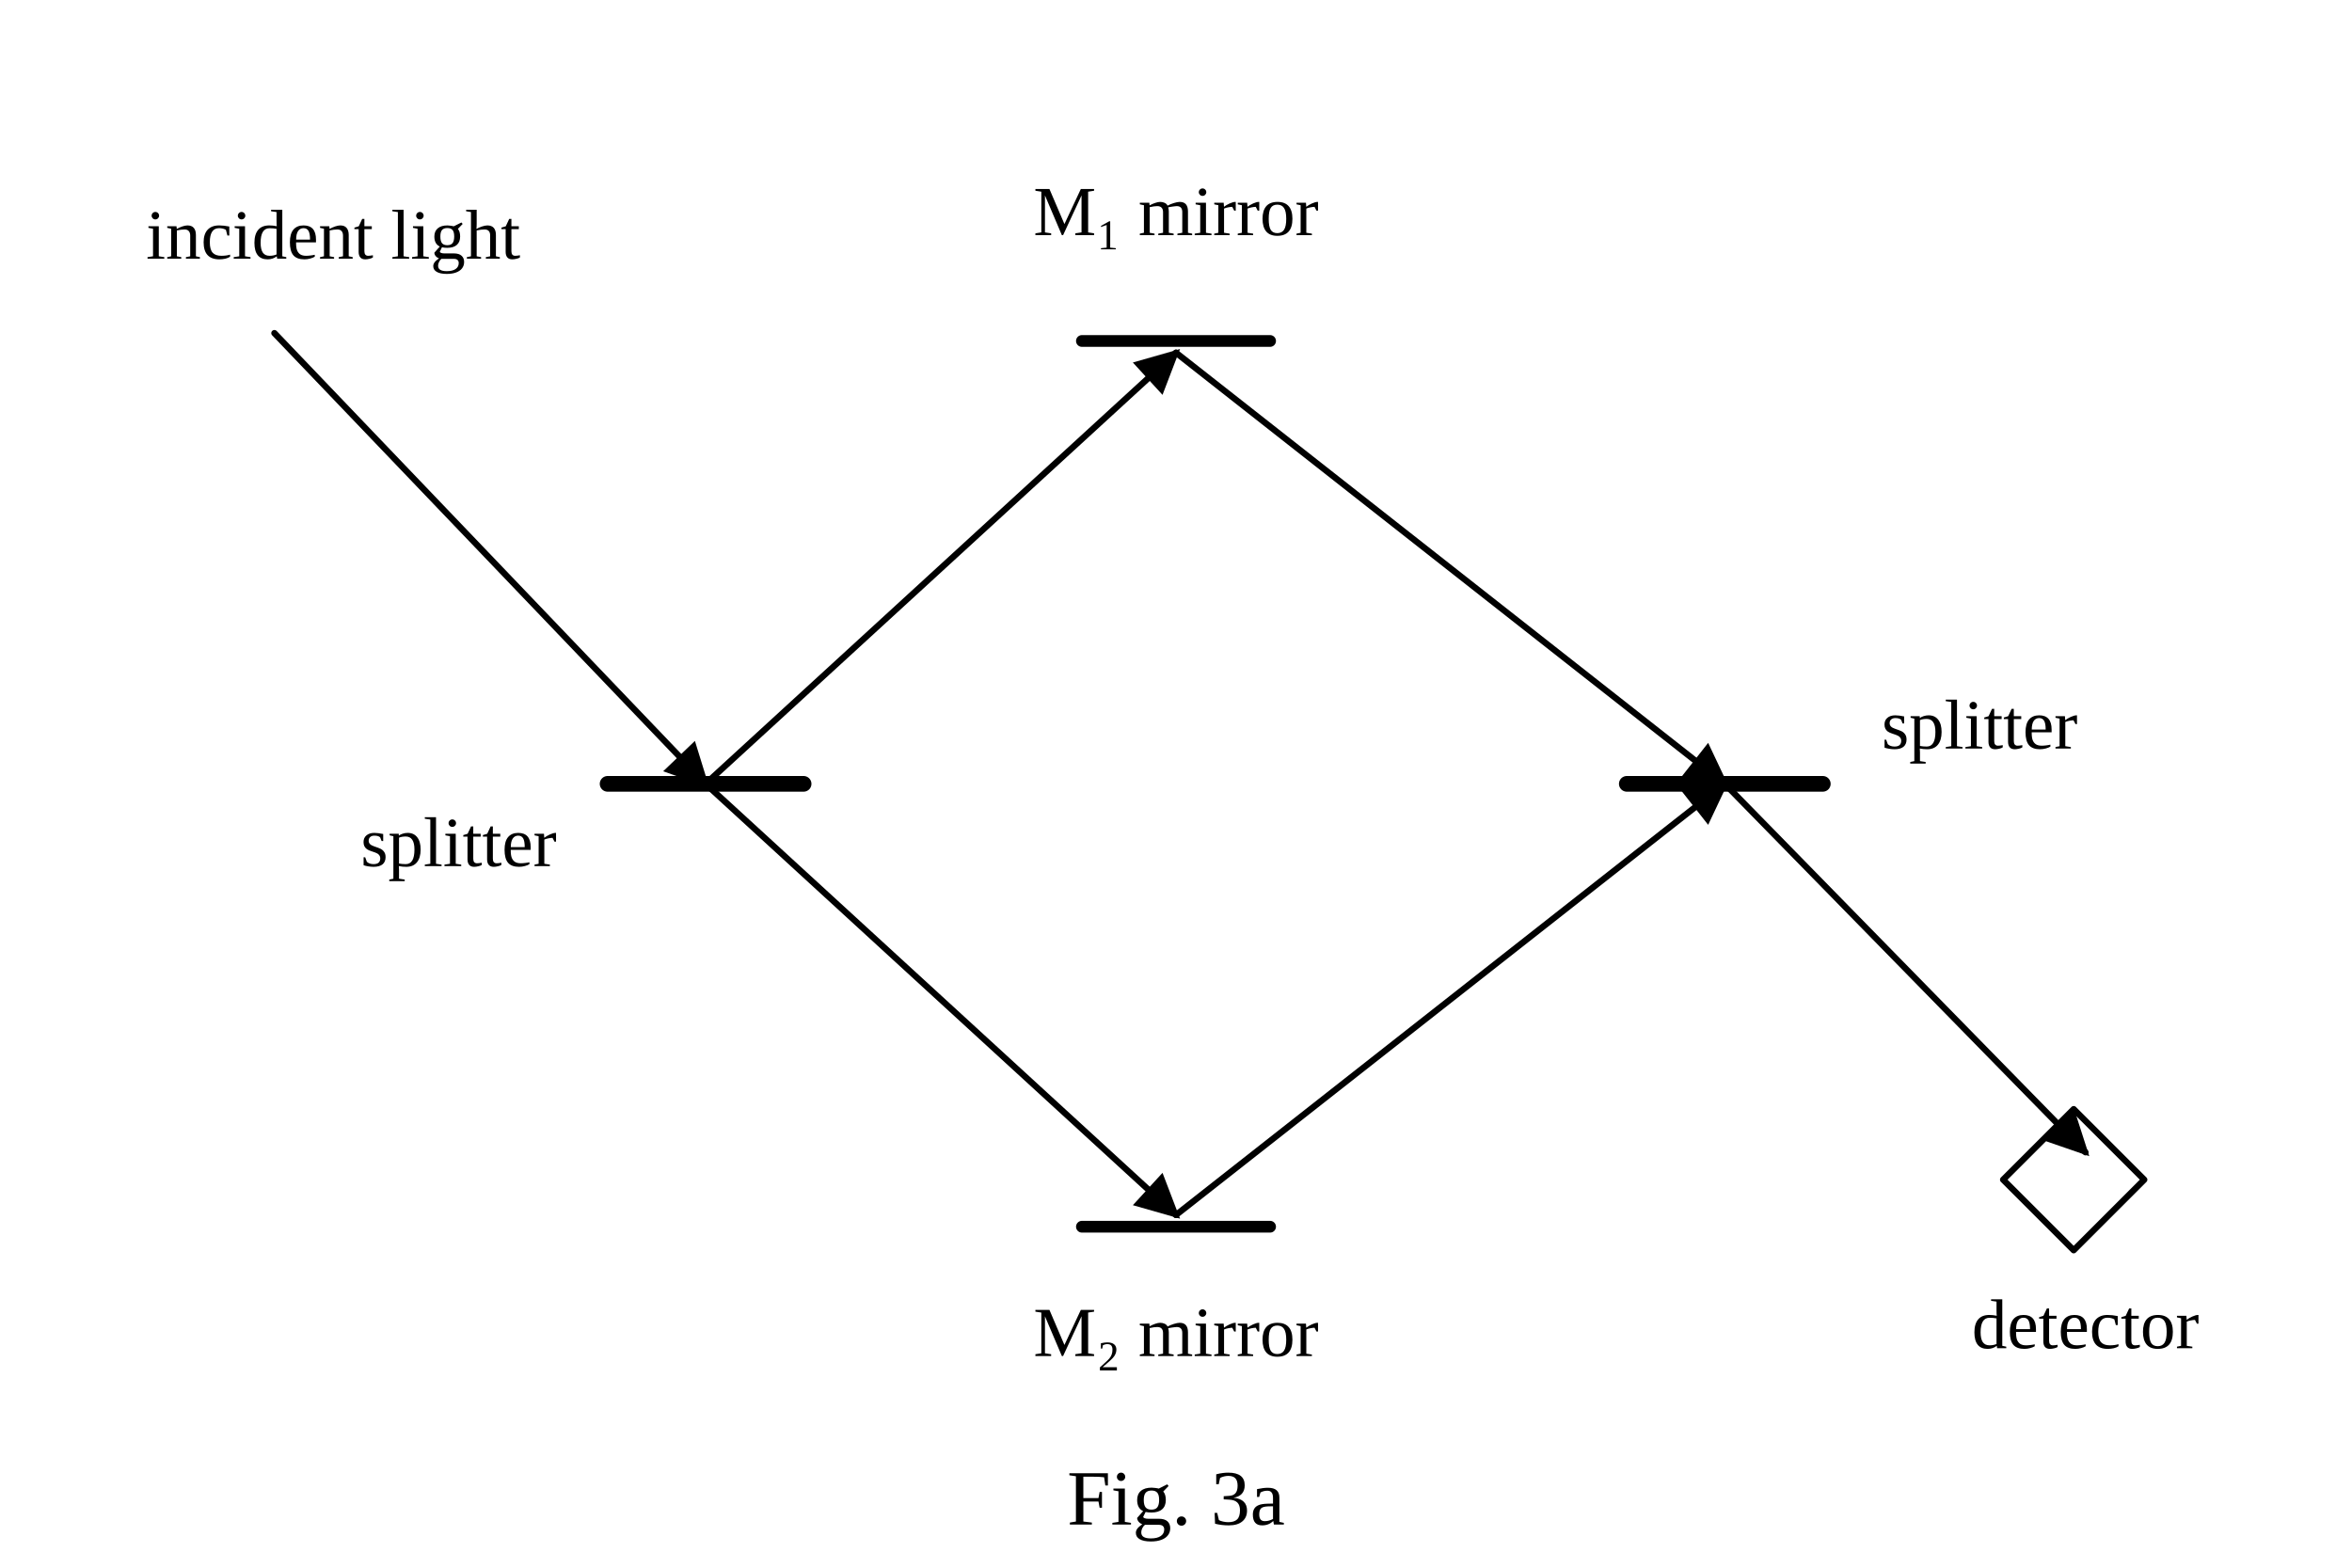
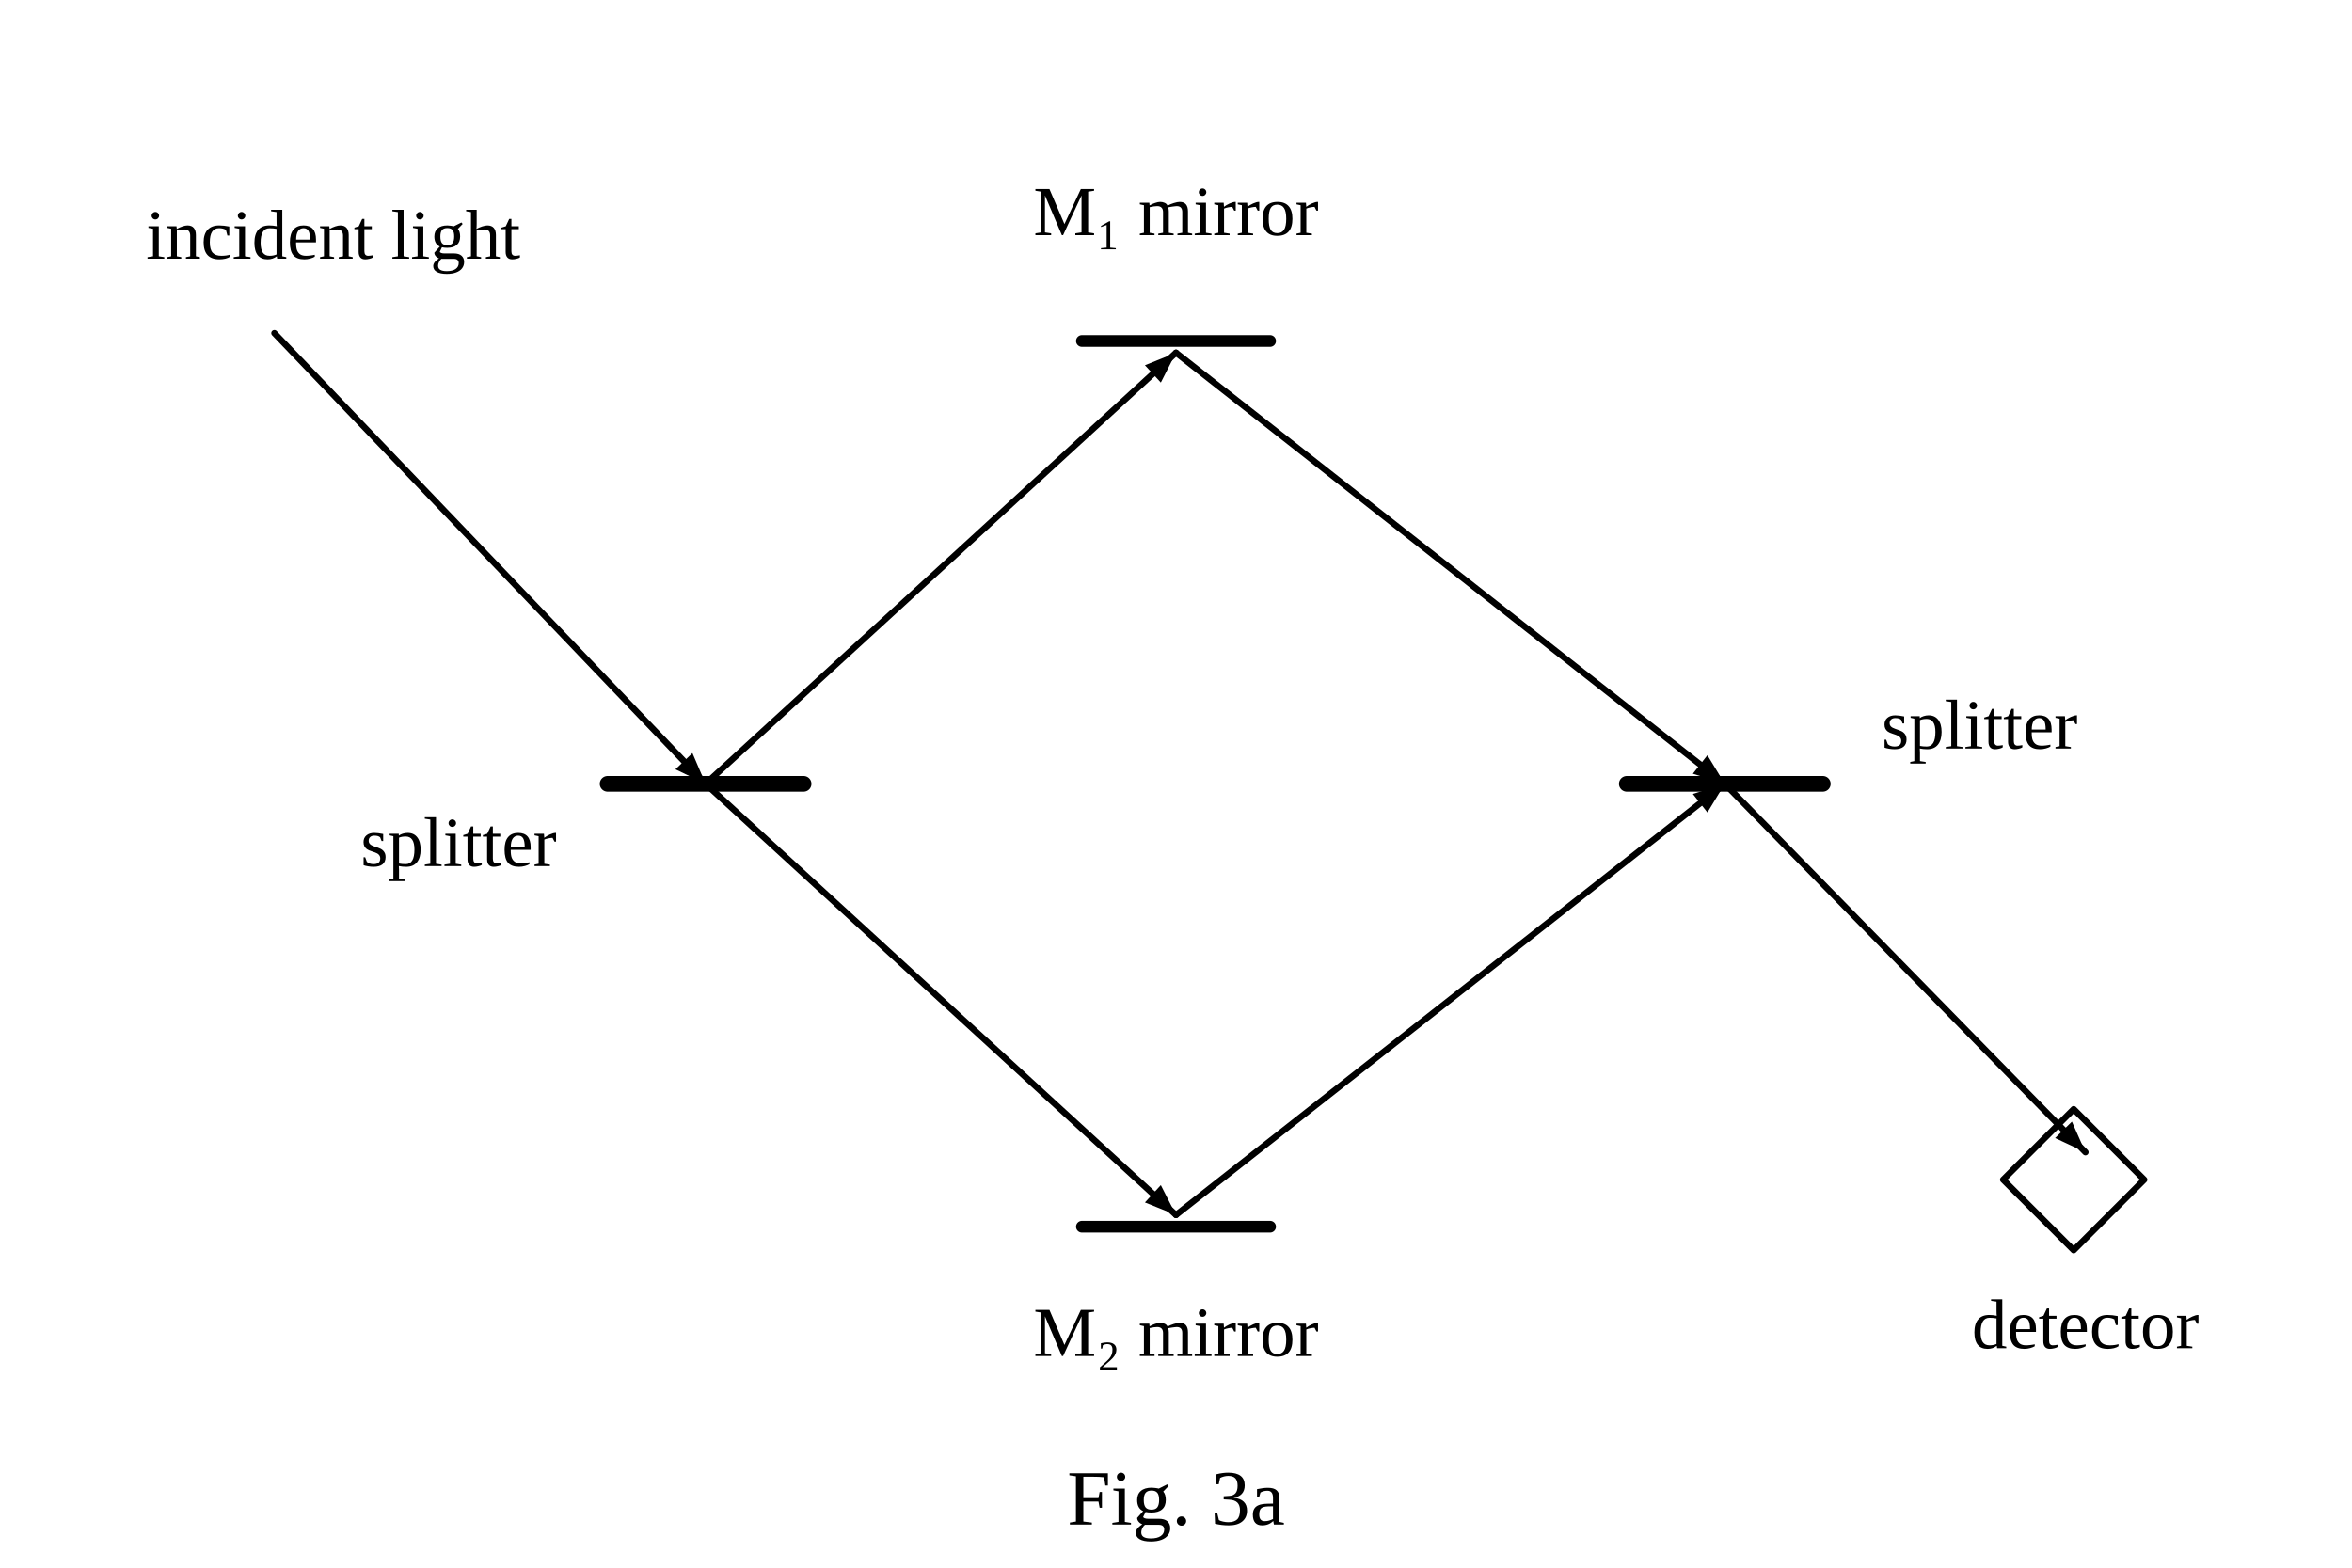
<svg xmlns="http://www.w3.org/2000/svg" width="600" height="400" viewBox="0 0 600 400">
  <defs>
    <marker id="arr" viewBox="0 0 8 8" refX="7" refY="4" markerWidth="7" markerHeight="7" orient="auto-start-reverse">
      <path d="M0 0 L8 4 L0 8 Z" fill="black" />
    </marker>
  </defs>
  <g fill="none" stroke="black" stroke-width="1.6" stroke-linecap="round" stroke-linejoin="round">
-     <path d="M70 85 L180 200" marker-end="url(#arr)" />
-     <path d="M180 200 L300 90" marker-end="url(#arr)" />
-     <path d="M300 90 L440 200" marker-end="url(#arr)" />
-     <path d="M180 200 L300 310" marker-end="url(#arr)" />
-     <path d="M300 310 L440 200" marker-end="url(#arr)" />
-     <path d="M440 200 L532 294" marker-end="url(#arr)" />
+     <path d="M70 85 L180 200" />
+     <path d="M180.000 200.000 L172.302 196.293 L176.638 192.145 Z" fill="black" stroke="none" />
+     <path d="M180 200 L300 90" />
+     <path d="M300.000 90.000 L296.130 97.617 L292.076 93.194 Z" fill="black" stroke="none" />
+     <path d="M300 90 L440 200" />
+     <path d="M440.000 200.000 L431.856 197.416 L435.563 192.698 Z" fill="black" stroke="none" />
+     <path d="M180 200 L300 310" />
+     <path d="M300.000 310.000 L292.076 306.806 L296.130 302.383 Z" fill="black" stroke="none" />
+     <path d="M300 310 L440 200" />
+     <path d="M440.000 200.000 L435.563 207.302 L431.856 202.584 Z" fill="black" stroke="none" />
+     <path d="M440 200 L532 294" />
+     <path d="M532.000 294.000 L524.260 290.381 L528.548 286.184 Z" fill="black" stroke="none" />
    <path d="M155 200 L205 200" stroke-width="4" />
    <path d="M415 200 L465 200" stroke-width="4" />
    <path d="M276 87 L324 87" stroke-width="3" />
    <path d="M276 313 L324 313" stroke-width="3" />
    <path d="M529 283 l18 18 -18 18 -18 -18 Z" />
  </g>
  <text x="85" y="66" font-family="Times New Roman,serif" font-size="18" font-style="normal" fill="black" text-anchor="middle">incident light</text>
  <g fill="none" stroke="black" stroke-width="1.6" stroke-linecap="round" stroke-linejoin="round" />
  <text x="300" y="60" font-family="Times New Roman,serif" font-size="18" font-style="normal" fill="black" text-anchor="middle">M₁ mirror</text>
  <g fill="none" stroke="black" stroke-width="1.6" stroke-linecap="round" stroke-linejoin="round" />
  <text x="300" y="346" font-family="Times New Roman,serif" font-size="18" font-style="normal" fill="black" text-anchor="middle">M₂ mirror</text>
  <g fill="none" stroke="black" stroke-width="1.6" stroke-linecap="round" stroke-linejoin="round" />
  <text x="117" y="221" font-family="Times New Roman,serif" font-size="18" font-style="normal" fill="black" text-anchor="middle">splitter</text>
  <g fill="none" stroke="black" stroke-width="1.6" stroke-linecap="round" stroke-linejoin="round" />
  <text x="505" y="191" font-family="Times New Roman,serif" font-size="18" font-style="normal" fill="black" text-anchor="middle">splitter</text>
  <g fill="none" stroke="black" stroke-width="1.6" stroke-linecap="round" stroke-linejoin="round" />
  <text x="532" y="344" font-family="Times New Roman,serif" font-size="18" font-style="normal" fill="black" text-anchor="middle">detector</text>
  <g fill="none" stroke="black" stroke-width="1.6" stroke-linecap="round" stroke-linejoin="round" />
  <text x="300" y="389" font-family="Times New Roman,serif" font-size="20" font-style="normal" fill="black" text-anchor="middle">Fig. 3a</text>
  <g fill="none" stroke="black" stroke-width="1.6" stroke-linecap="round" stroke-linejoin="round" />
</svg>
